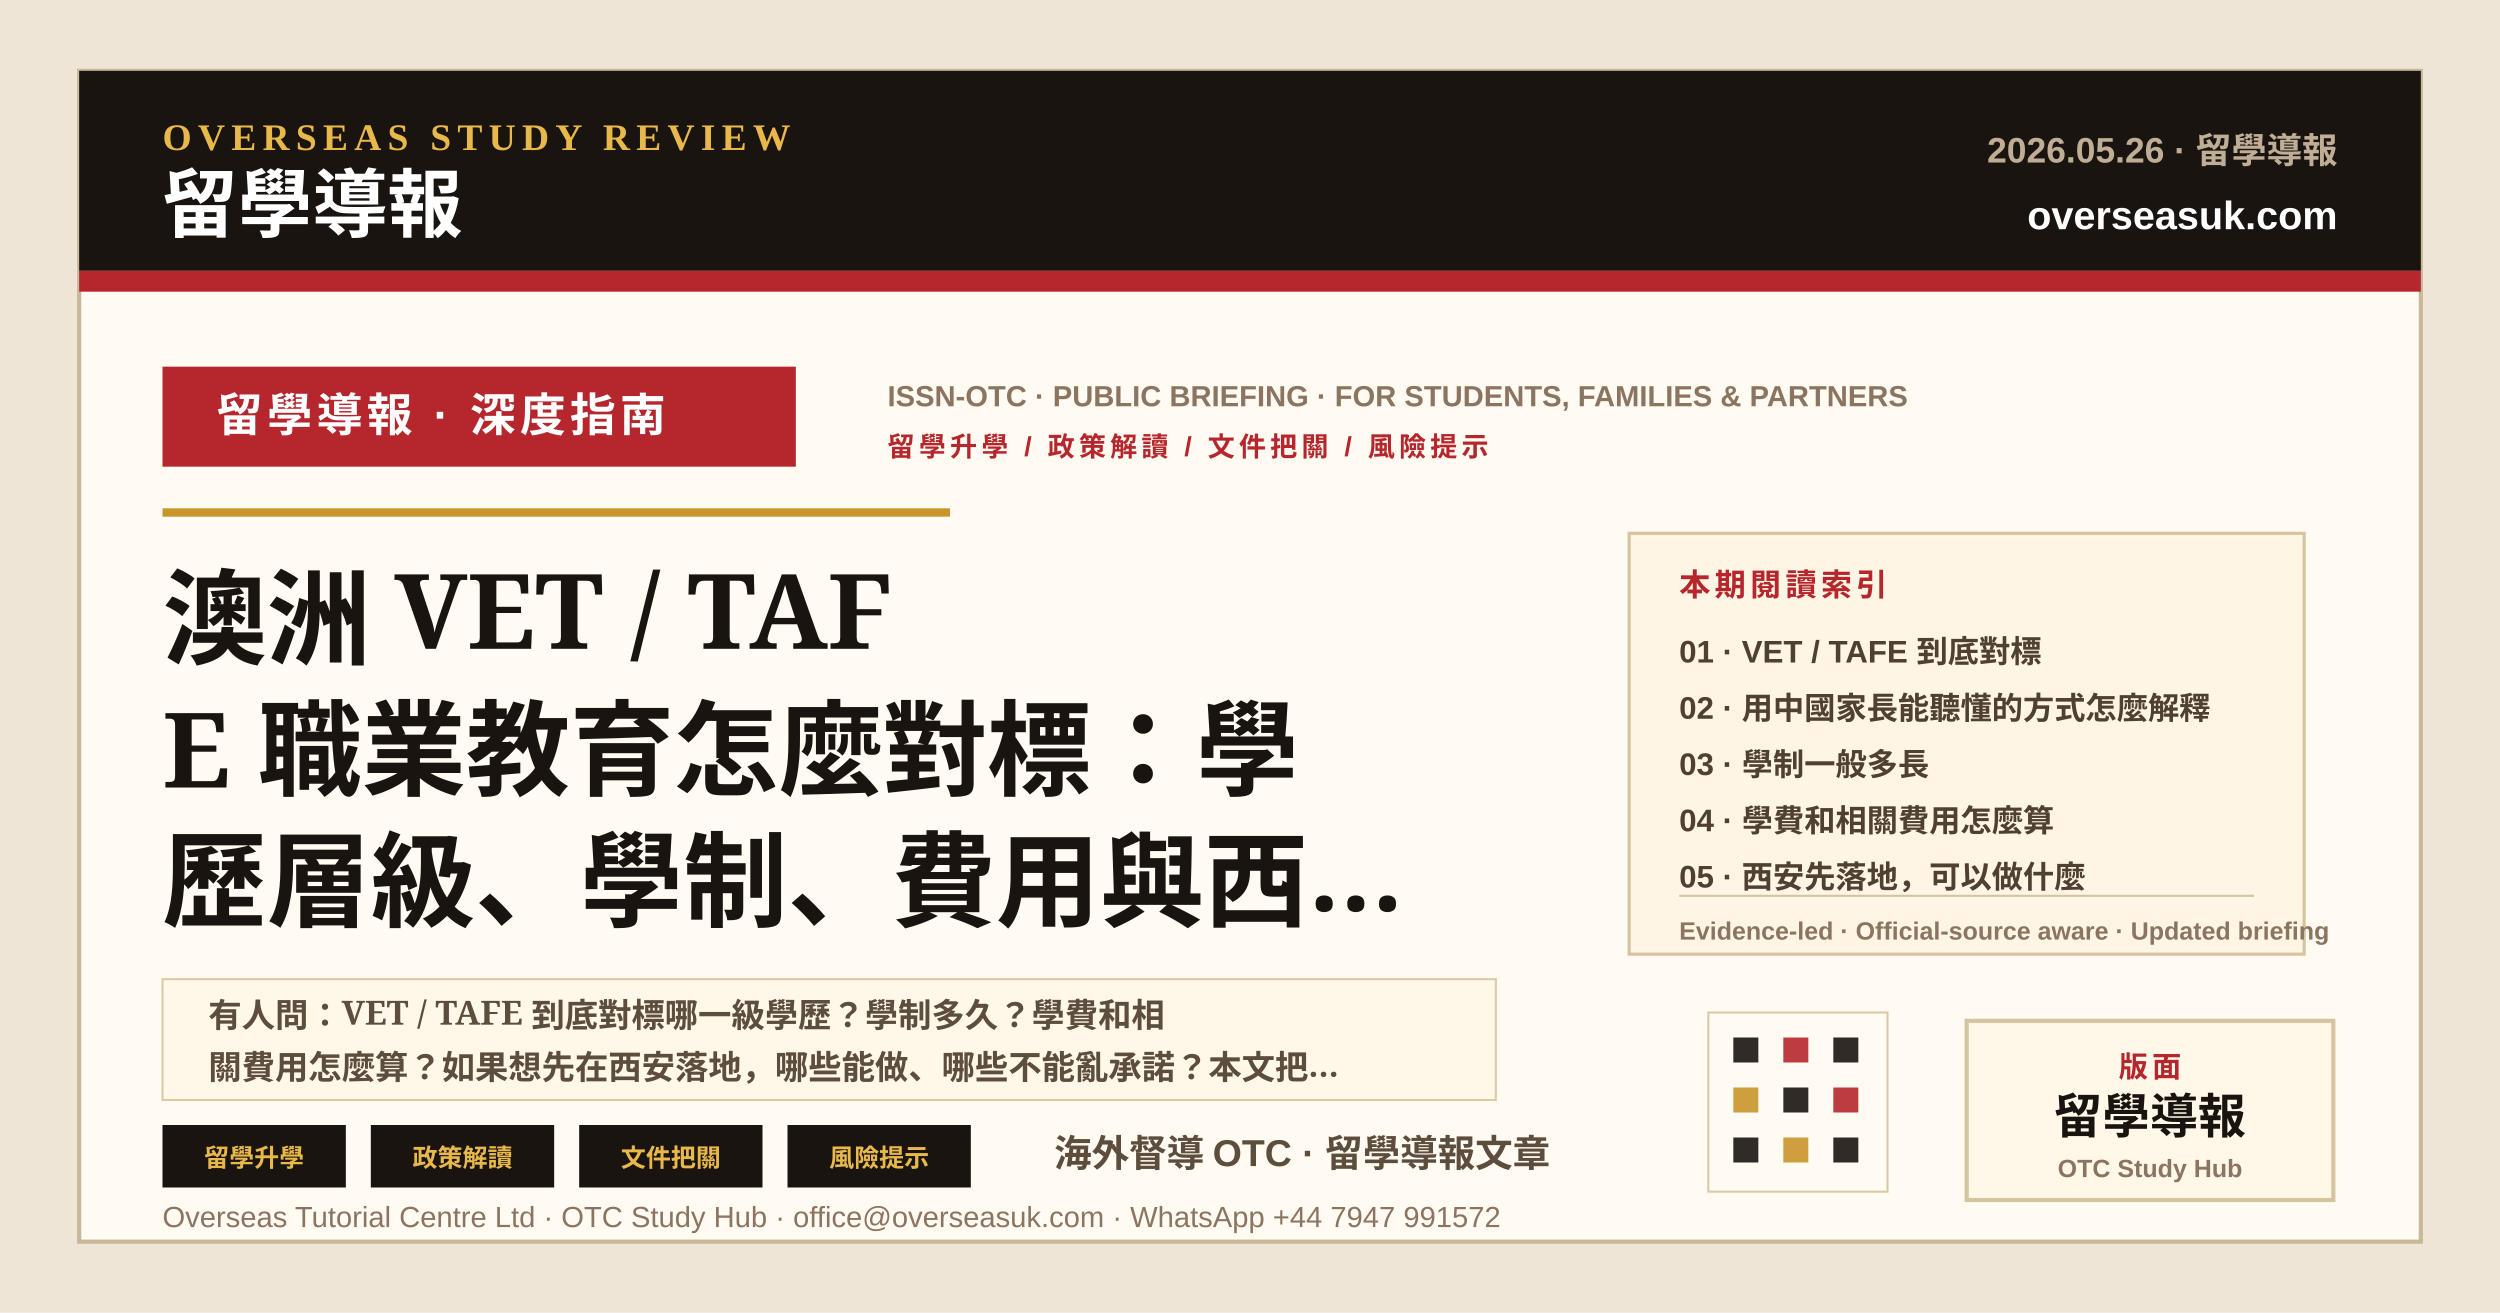
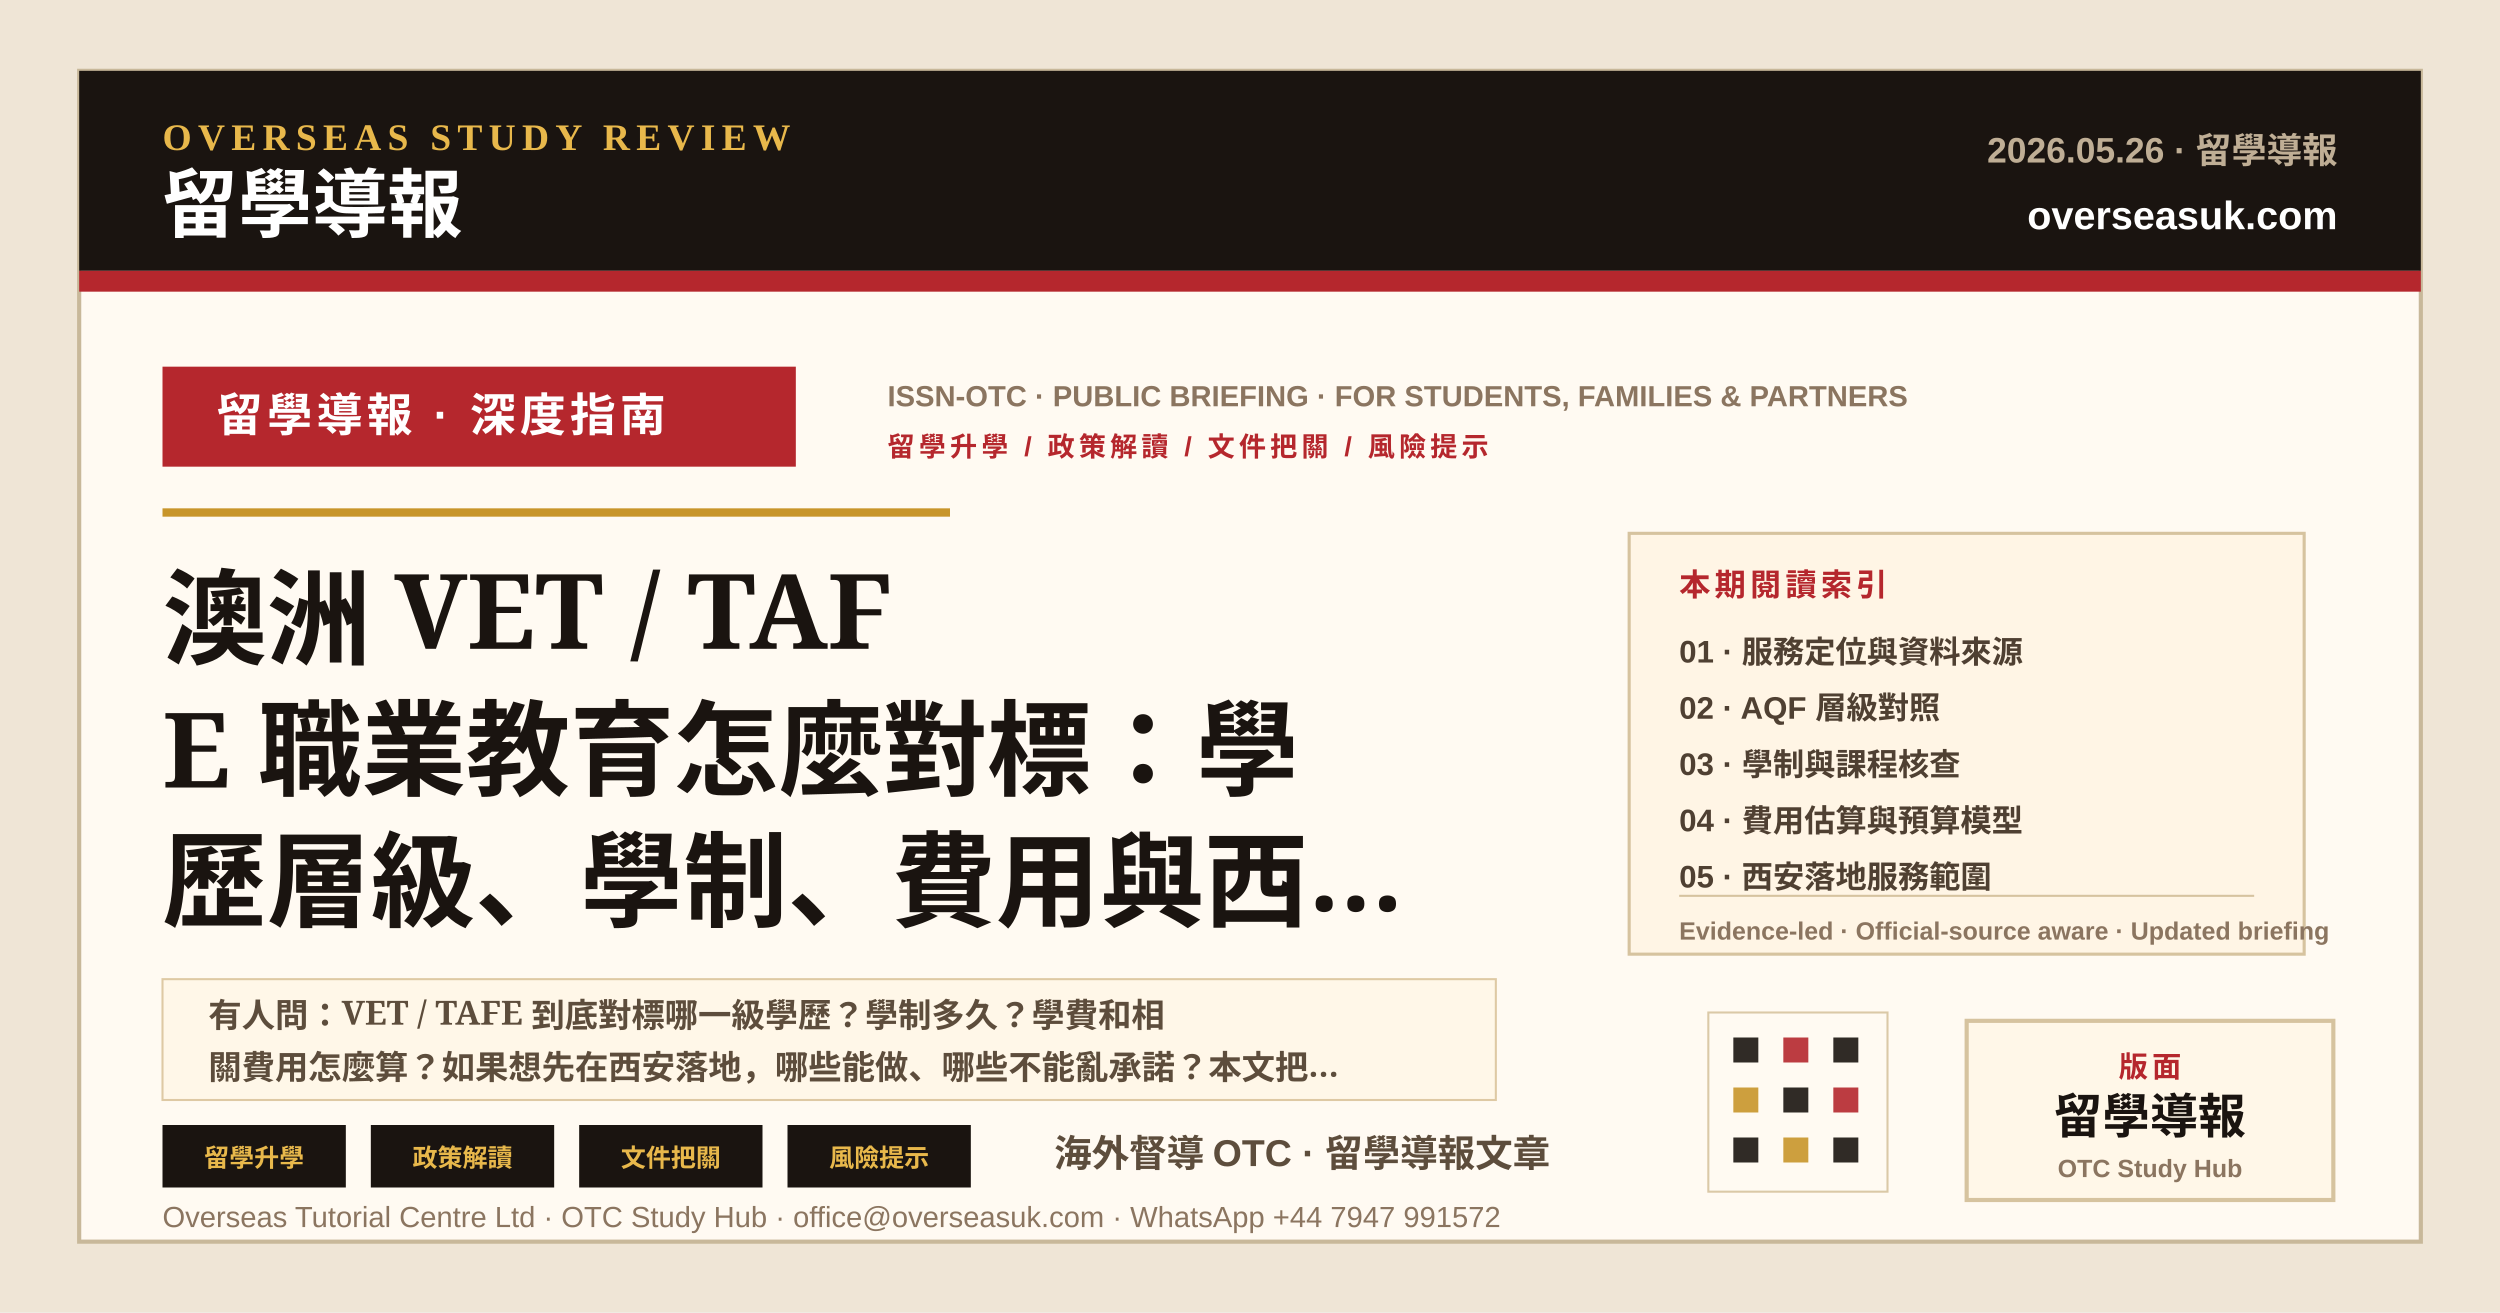
<svg xmlns="http://www.w3.org/2000/svg" width="1200" height="630" viewBox="0 0 1200 630">
  <rect width="1200" height="630" fill="#efe5d6" />
  <rect x="38" y="34" width="1124" height="562" fill="#fffaf2" stroke="#c8b89a" stroke-width="2" />
  <rect x="38" y="34" width="1124" height="96" fill="#1a1410" />
  <rect x="38" y="130" width="1124" height="10" fill="#b5272d" />
  <text x="78" y="72" fill="#e8b84b" font-family="Georgia, 'Times New Roman', serif" font-size="18" font-weight="700" letter-spacing="3">OVERSEAS STUDY REVIEW</text>
  <text x="78" y="111" fill="#ffffff" font-family="'Noto Serif TC', 'Songti TC', Georgia, serif" font-size="36" font-weight="900">留學導報</text>
  <text x="1122" y="78" text-anchor="end" fill="#bfae95" font-family="'Noto Sans TC', Arial, sans-serif" font-size="17" font-weight="700">2026.05.26 · 留學導報</text>
  <text x="1122" y="110" text-anchor="end" fill="#ffffff" font-family="'Noto Sans TC', Arial, sans-serif" font-size="19" font-weight="800">overseasuk.com</text>
  <rect x="78" y="176" width="304" height="48" fill="#b5272d" />
  <text x="104" y="207" fill="#ffffff" font-family="'Noto Sans TC', Arial, sans-serif" font-size="22" font-weight="900" letter-spacing="2">留學導報 · 深度指南</text>
  <text x="426" y="195" fill="#8b7560" font-family="'Noto Sans TC', Arial, sans-serif" font-size="14" font-weight="800">ISSN-OTC · PUBLIC BRIEFING · FOR STUDENTS, FAMILIES &amp; PARTNERS</text>
  <text x="426" y="219" fill="#b5272d" font-family="'Noto Sans TC', Arial, sans-serif" font-size="13" font-weight="900" letter-spacing="2">留學升學  /  政策解讀  /  文件把關  /  風險提示</text>
  <line x1="78" y1="246" x2="456" y2="246" stroke="#c8952a" stroke-width="4" />
  <text x="78" y="315" fill="#1a1410" font-family="'Noto Serif TC', 'Songti TC', Georgia, serif" font-size="50" font-weight="900">澳洲 VET / TAF</text>
  <text x="78" y="378" fill="#1a1410" font-family="'Noto Serif TC', 'Songti TC', Georgia, serif" font-size="50" font-weight="900">E 職業教育怎麼對標：學</text>
  <text x="78" y="441" fill="#1a1410" font-family="'Noto Serif TC', 'Songti TC', Georgia, serif" font-size="50" font-weight="900">歷層級、學制、費用與西…</text>
  <rect x="782" y="256" width="324" height="202" fill="#fff5e5" stroke="#d6c39f" stroke-width="1.5" />
  <text x="806" y="286" fill="#b5272d" font-family="'Noto Sans TC', Arial, sans-serif" font-size="15" font-weight="900" letter-spacing="2">本期閱讀索引</text>
-   <text x="806" y="318" fill="#4f4032" font-family="'Noto Sans TC', Arial, sans-serif" font-size="15" font-weight="800">01 · VET / TAFE 到底對標</text>
-   <text x="806" y="345" fill="#4f4032" font-family="'Noto Sans TC', Arial, sans-serif" font-size="15" font-weight="800">02 · 用中國家長能聽懂的方式怎麼解釋</text>
-   <text x="806" y="372" fill="#4f4032" font-family="'Noto Sans TC', Arial, sans-serif" font-size="15" font-weight="800">03 · 學制一般多長</text>
-   <text x="806" y="399" fill="#4f4032" font-family="'Noto Sans TC', Arial, sans-serif" font-size="15" font-weight="800">04 · 學費和相關費用怎麼算</text>
-   <text x="806" y="426" fill="#4f4032" font-family="'Noto Sans TC', Arial, sans-serif" font-size="15" font-weight="800">05 · 西安先落地，可以做什麼</text>
+   <text x="806" y="318" fill="#4f4032" font-family="'Noto Sans TC', Arial, sans-serif" font-size="15" font-weight="800">01 · 服務定位與資料來源</text>
+   <text x="806" y="345" fill="#4f4032" font-family="'Noto Sans TC', Arial, sans-serif" font-size="15" font-weight="800">02 · AQF 層級對照</text>
+   <text x="806" y="372" fill="#4f4032" font-family="'Noto Sans TC', Arial, sans-serif" font-size="15" font-weight="800">03 · 學制與課程核查</text>
+   <text x="806" y="399" fill="#4f4032" font-family="'Noto Sans TC', Arial, sans-serif" font-size="15" font-weight="800">04 · 費用估算與預算模型</text>
+   <text x="806" y="426" fill="#4f4032" font-family="'Noto Sans TC', Arial, sans-serif" font-size="15" font-weight="800">05 · 西安落地服務範圍</text>
  <line x1="806" y1="430" x2="1082" y2="430" stroke="#d6c39f" stroke-width="1" />
  <text x="806" y="451" fill="#8b7560" font-family="'Noto Sans TC', Arial, sans-serif" font-size="12" font-weight="700">Evidence-led · Official-source aware · Updated briefing</text>
  <rect x="78" y="470" width="640" height="58" fill="#fff7e8" stroke="#dec9a4" stroke-width="1" />
  <text x="100" y="493" fill="#5d4d3c" font-family="'Noto Serif TC', 'Songti TC', Georgia, serif" font-size="16" font-weight="600">有人問：VET / TAFE 到底對標哪一級學歷？學制多久？學費和相</text>
  <text x="100" y="518" fill="#5d4d3c" font-family="'Noto Serif TC', 'Songti TC', Georgia, serif" font-size="16" font-weight="600">關費用怎麼算？如果想先在西安落地，哪些能做、哪些不能亂承諾？本文把…</text>
  <rect x="78" y="540" width="88" height="30" fill="#1a1410" />
  <text x="122" y="560" text-anchor="middle" fill="#e8b84b" font-family="'Noto Sans TC', Arial, sans-serif" font-size="12" font-weight="900">留學升學</text>
  <rect x="178" y="540" width="88" height="30" fill="#1a1410" />
  <text x="222" y="560" text-anchor="middle" fill="#e8b84b" font-family="'Noto Sans TC', Arial, sans-serif" font-size="12" font-weight="900">政策解讀</text>
  <rect x="278" y="540" width="88" height="30" fill="#1a1410" />
  <text x="322" y="560" text-anchor="middle" fill="#e8b84b" font-family="'Noto Sans TC', Arial, sans-serif" font-size="12" font-weight="900">文件把關</text>
  <rect x="378" y="540" width="88" height="30" fill="#1a1410" />
  <text x="422" y="560" text-anchor="middle" fill="#e8b84b" font-family="'Noto Sans TC', Arial, sans-serif" font-size="12" font-weight="900">風險提示</text>
  <text x="506" y="560" fill="#5d4d3c" font-family="'Noto Sans TC', Arial, sans-serif" font-size="18" font-weight="900">海外督導 OTC · 留學導報文章</text>
  <text x="78" y="589" fill="#8b7560" font-family="'Noto Sans TC', Arial, sans-serif" font-size="14">Overseas Tutorial Centre Ltd · OTC Study Hub · office@overseasuk.com · WhatsApp +44 7947 991572</text>
  <g opacity="0.9">
    <rect x="820" y="486" width="86" height="86" fill="#fffaf2" stroke="#d6c39f" stroke-width="1" />
    <rect x="832" y="498" width="12" height="12" fill="#1a1410" />
    <rect x="856" y="498" width="12" height="12" fill="#b5272d" />
    <rect x="880" y="498" width="12" height="12" fill="#1a1410" />
    <rect x="832" y="522" width="12" height="12" fill="#c8952a" />
    <rect x="856" y="522" width="12" height="12" fill="#1a1410" />
    <rect x="880" y="522" width="12" height="12" fill="#b5272d" />
    <rect x="832" y="546" width="12" height="12" fill="#1a1410" />
    <rect x="856" y="546" width="12" height="12" fill="#c8952a" />
    <rect x="880" y="546" width="12" height="12" fill="#1a1410" />
  </g>
  <rect x="944" y="490" width="176" height="86" fill="#fff7e8" stroke="#d6c39f" stroke-width="2" />
  <text x="1032" y="517" text-anchor="middle" fill="#b5272d" font-family="'Noto Sans TC', Arial, sans-serif" font-size="14" font-weight="900" letter-spacing="2">版面</text>
  <text x="1032" y="544" text-anchor="middle" fill="#1a1410" font-family="'Noto Serif TC', 'Songti TC', Georgia, serif" font-size="23" font-weight="900">留學導報</text>
  <text x="1032" y="565" text-anchor="middle" fill="#8b7560" font-family="'Noto Sans TC', Arial, sans-serif" font-size="12" font-weight="800">OTC Study Hub</text>
</svg>
